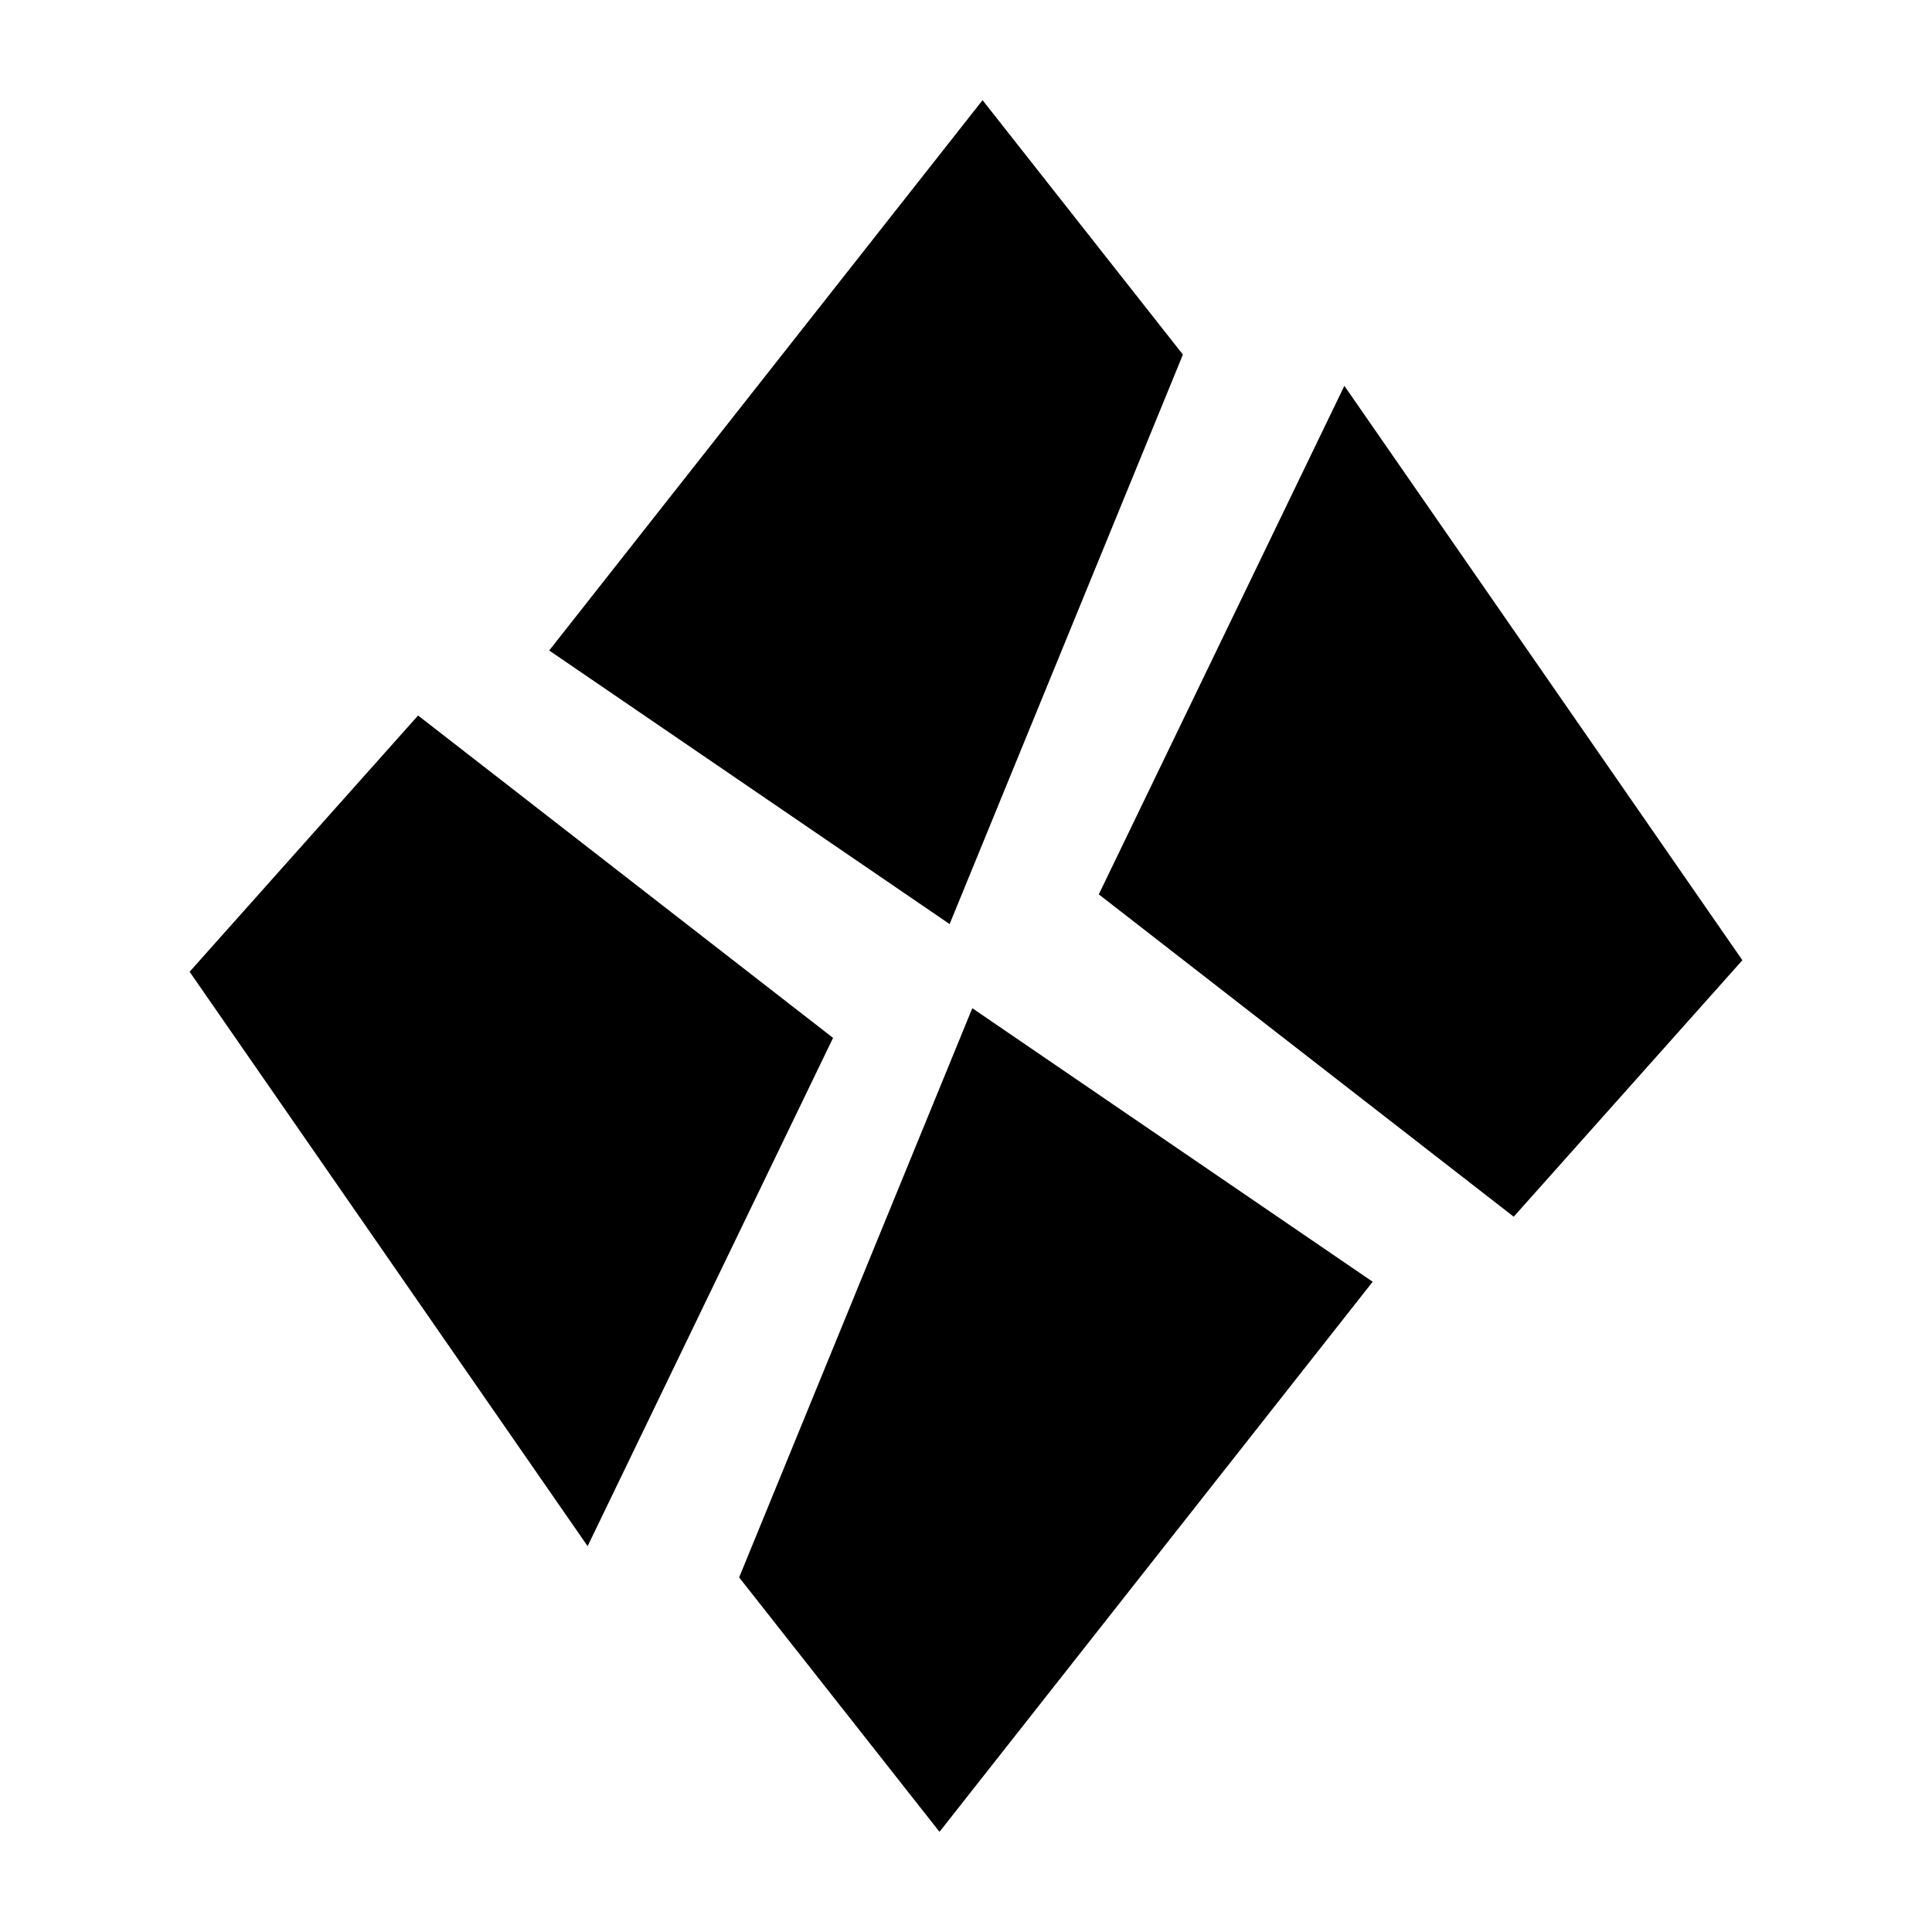
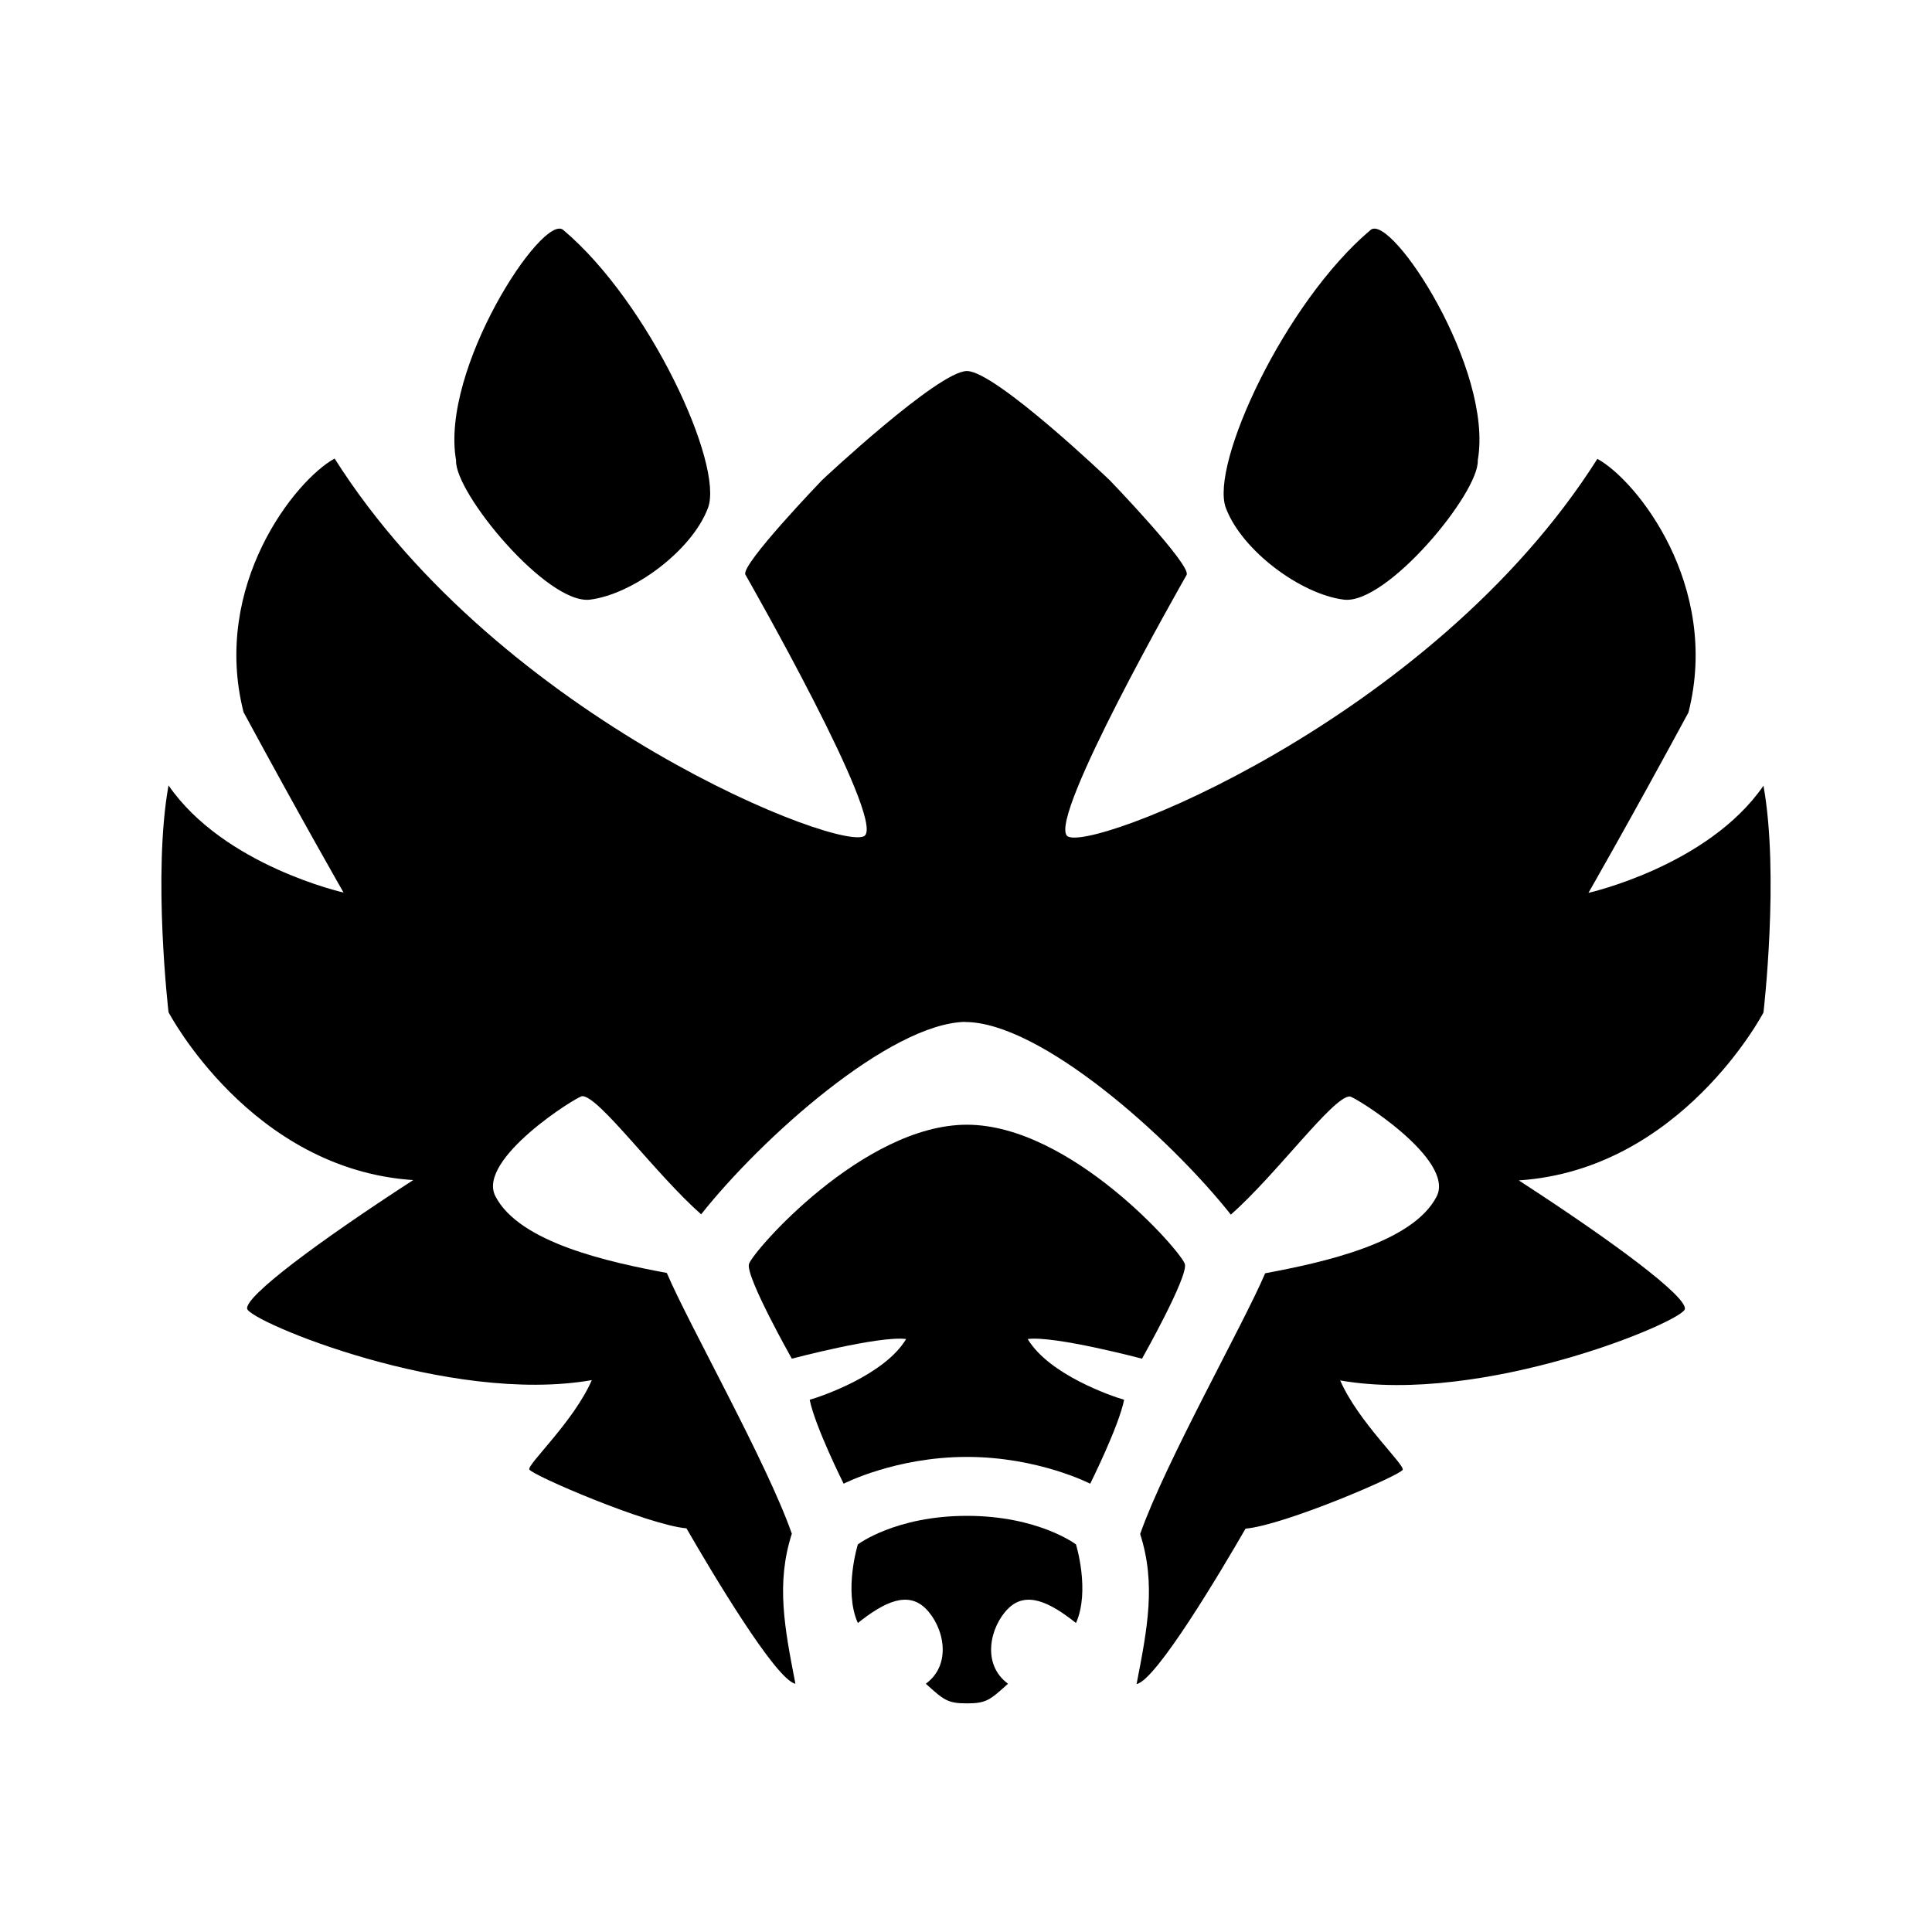
<svg xmlns="http://www.w3.org/2000/svg" version="1.1" width="300pt" height="300pt" viewBox="0 0 300 300">
  <g enable-background="new">
-     <path transform="matrix(1,0,0,-1,170.6201,138.8762)" d="M 0 0 L 64.43 -50.053 L 99.937 -10.227 L 38.132 78.967 Z " fill="currentColor" />
-     <path transform="matrix(1,0,0,-1,147.4575,143.4895)" d="M 0 0 L 36.223 88.43 L 5.114 127.937 L -62.179 42.481 Z " fill="currentColor" />
-     <path transform="matrix(1,0,0,-1,129.3569,161.1624)" d="M 0 0 L -64.438 50.06 L -99.914 10.268 L -38.111 -78.924 Z " fill="currentColor" />
-     <path transform="matrix(1,0,0,-1,150.9785,156.553)" d="M 0 0 L -36.205 -88.386 L -5.093 -127.894 L 62.17 -42.477 Z " fill="currentColor" />
+     <clipPath id="cp0">
+       <path transform="matrix(1,0,0,-1,0,300)" d="M 0 300 L 300 300 L 300 0 L 0 0 Z " />
+     </clipPath>
+     <g clip-path="url(#cp0)">
+       <path transform="matrix(1,0,0,-1,87.4585,35.70459)" d="M 0 0 C -3.18 2.682 -19.136 -21.631 -16.64 -35.775 C -16.903 -40.767 -2.496 -58.239 4.16 -57.407 C 10.816 -56.575 19.982 -49.817 22.478 -43.161 C 24.974 -36.505 13.392 -11.291 0 0 " fill="currentColor" />
+       <path transform="matrix(1,0,0,-1,212.8262,35.70459)" d="M 0 0 C 3.181 2.682 19.136 -21.631 16.64 -35.775 C 16.903 -40.767 2.496 -58.239 -4.16 -57.407 C -10.815 -56.575 -19.982 -49.817 -22.479 -43.161 C -24.974 -36.505 -13.392 -11.291 0 0 " fill="currentColor" />
+       <path transform="matrix(1,0,0,-1,273.8311,122.002)" d="M 0 0 C -8.598 -12.48 -27.179 -16.64 -27.179 -16.64 C -27.179 -16.64 -20.8 -5.546 -11.648 11.37 C -6.656 31.061 -19.69 47.423 -25.792 50.751 C -51.583 9.983 -105.385 -10.816 -108.158 -7.766 C -110.932 -4.715 -90.401 31.266 -89.577 32.725 C -88.753 34.183 -101.502 47.423 -101.502 47.423 C -101.502 47.423 -119.251 64.389 -123.688 64.389 C -128.126 64.389 -146.16 47.472 -146.16 47.472 C -146.16 47.472 -158.91 34.231 -158.085 32.773 C -157.261 31.315 -136.731 -4.666 -139.504 -7.717 C -142.277 -10.767 -196.079 10.032 -221.871 50.799 C -227.972 47.472 -241.006 31.109 -236.014 11.419 C -226.862 -5.498 -220.484 -16.591 -220.484 -16.591 C -220.484 -16.591 -239.065 -12.431 -247.662 .048 C -250.158 -13.818 -247.662 -35.172 -247.662 -35.172 C -247.662 -35.172 -234.905 -59.577 -209.668 -61.241 C -224.644 -70.947 -235.737 -79.268 -235.459 -81.208 C -235.182 -83.149 -204.122 -96.184 -181.935 -92.302 C -184.708 -98.68 -191.919 -105.336 -191.642 -106.168 C -191.365 -107 -173.338 -114.765 -167.237 -115.319 C -163.554 -121.698 -153.371 -138.893 -150.32 -139.447 C -151.984 -130.851 -153.371 -123.917 -150.875 -116.151 C -154.757 -105.059 -166.881 -83.663 -170.288 -75.662 C -179.162 -73.998 -193.188 -70.995 -196.911 -63.736 C -199.853 -58.001 -184.189 -48.206 -183.415 -48.206 C -180.826 -48.206 -172.079 -60.277 -164.958 -66.557 C -155.496 -54.622 -135.706 -36.948 -123.974 -36.673 L -123.974 -36.696 C -112.277 -36.696 -92.24 -54.577 -82.704 -66.605 C -75.584 -60.326 -66.836 -48.255 -64.247 -48.255 C -63.474 -48.255 -47.81 -58.05 -50.751 -63.785 C -54.474 -71.044 -68.5 -74.047 -77.375 -75.711 C -80.782 -83.712 -92.905 -105.107 -96.788 -116.2 C -94.292 -123.966 -95.679 -130.899 -97.342 -139.496 C -94.292 -138.941 -84.108 -121.747 -80.426 -115.368 C -74.324 -114.813 -56.298 -107.049 -56.021 -106.217 C -55.743 -105.385 -62.954 -98.729 -65.727 -92.351 C -43.541 -96.232 -12.479 -83.198 -12.203 -81.257 C -11.926 -79.316 -23.019 -70.996 -37.994 -61.289 C -12.758 -59.626 0 -35.221 0 -35.221 C 0 -35.221 2.496 -13.866 0 0 " fill="currentColor" />
+       <path transform="matrix(1,0,0,-1,177.3281,210.9756)" d="M 0 0 C 0 0 7.21 12.757 6.656 14.698 C 6.102 16.64 -11.094 36.33 -27.186 36.33 C -43.279 36.33 -60.473 16.64 -61.028 14.698 C -61.582 12.757 -54.372 0 -54.372 0 C -54.372 0 -40.783 3.605 -36.623 3.051 C -39.951 -2.496 -49.657 -5.824 -51.599 -6.379 C -50.767 -10.538 -46.329 -19.413 -46.329 -19.413 C -46.329 -19.413 -38.271 -15.253 -27.186 -15.253 C -16.101 -15.253 -8.042 -19.413 -8.042 -19.413 C -8.042 -19.413 -3.605 -10.538 -2.773 -6.379 C -4.715 -5.824 -14.421 -2.496 -17.749 3.051 C -13.589 3.605 0 0 0 0 " fill="currentColor" />
+       <path transform="matrix(1,0,0,-1,167.0781,239.8174)" d="M 0 0 C 0 0 -5.835 4.437 -16.936 4.437 C -28.037 4.437 -33.872 0 -33.872 0 C -33.872 0 -36.102 -7.211 -33.872 -12.203 C -29.701 -8.875 -26.087 -7.211 -23.318 -9.984 C -20.549 -12.758 -19.155 -18.581 -23.318 -21.632 C -20.549 -24.128 -19.979 -24.683 -16.936 -24.683 C -13.893 -24.683 -13.323 -24.128 -10.554 -21.632 C -14.717 -18.581 -13.323 -12.758 -10.554 -9.984 C -7.784 -7.211 -4.171 -8.875 0 -12.203 C 2.23 -7.211 0 0 0 0 " fill="currentColor" />
+     </g>
  </g>
</svg>
